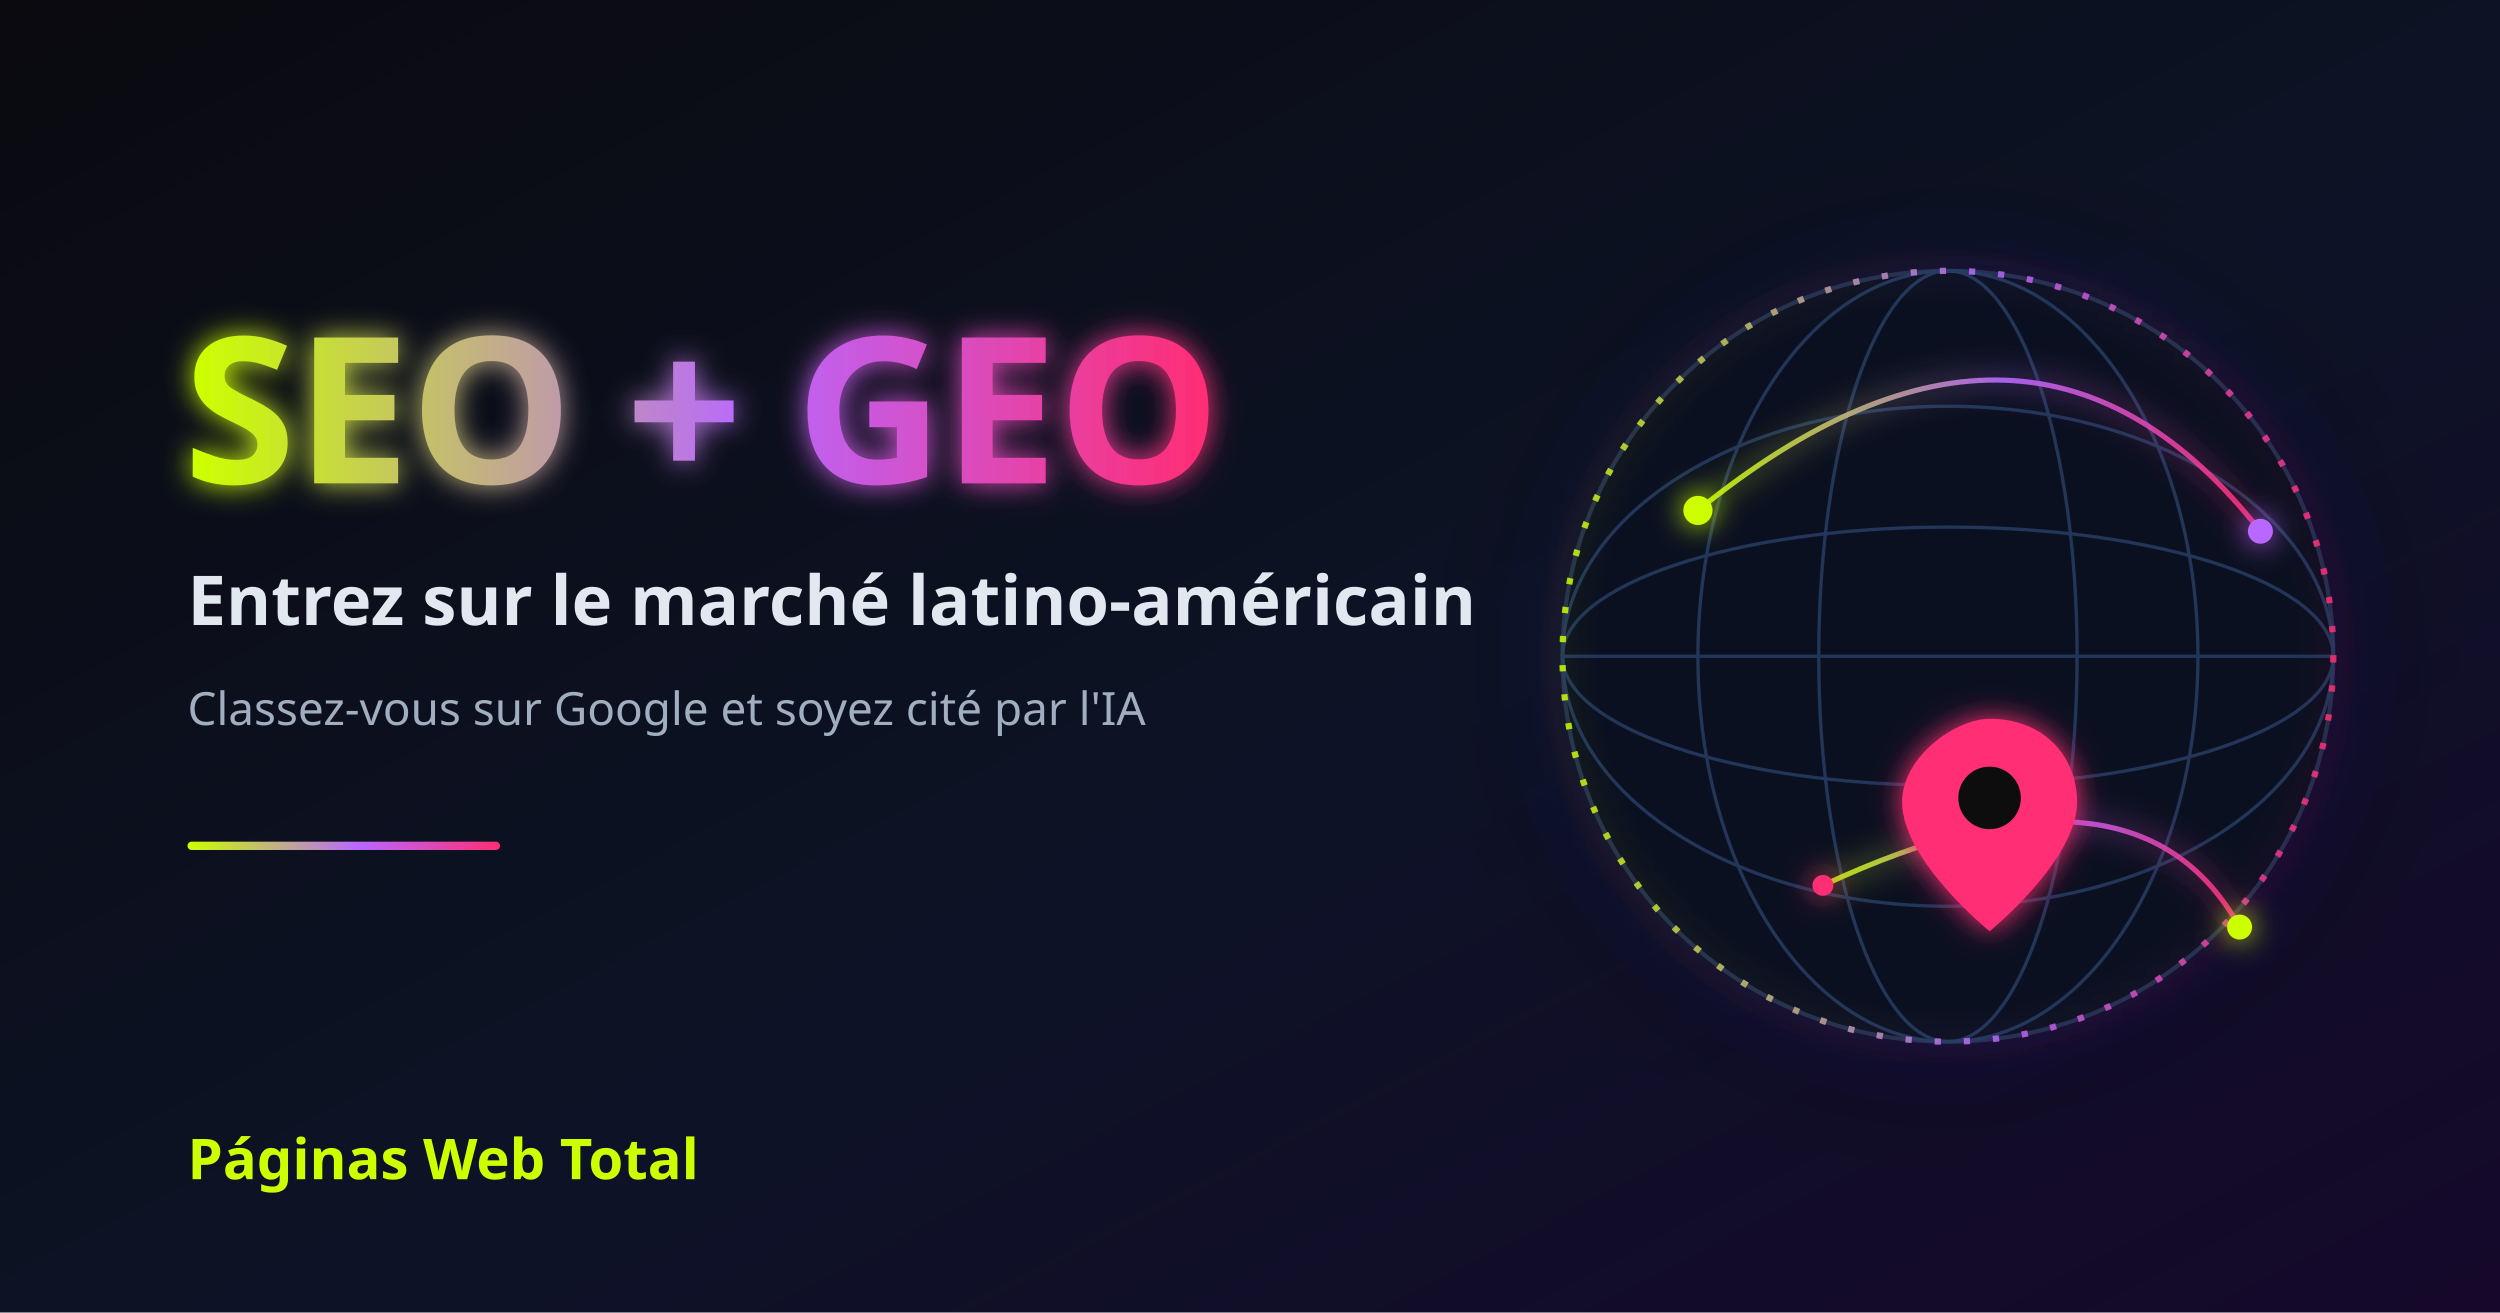
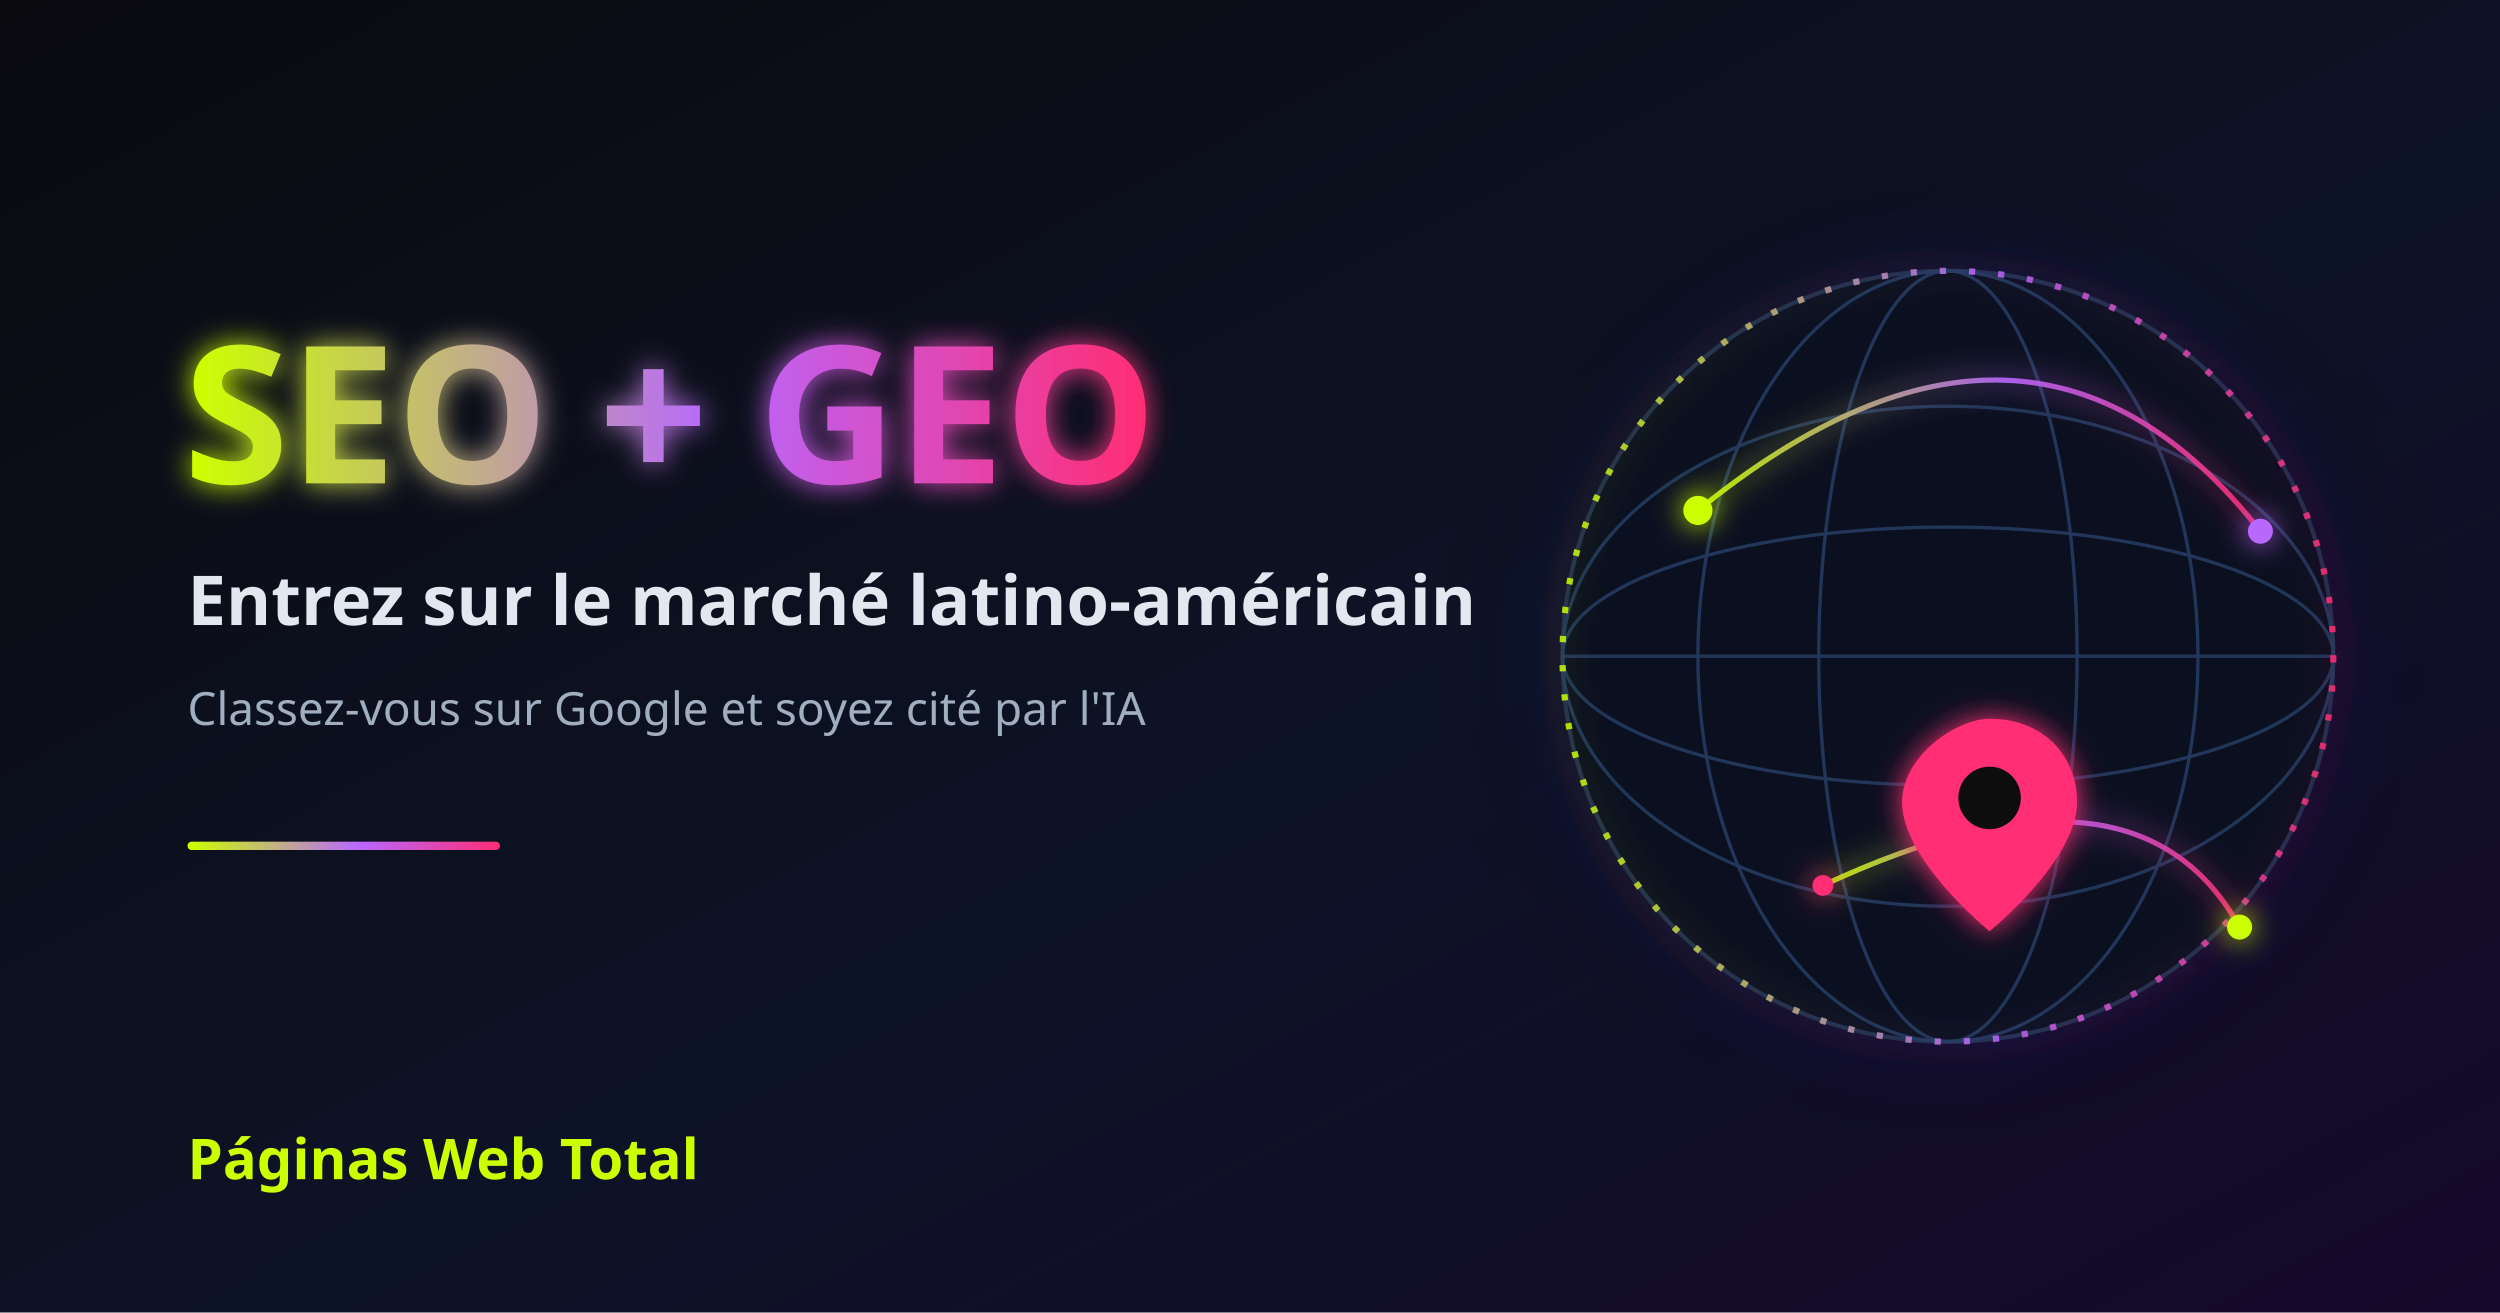
<svg xmlns="http://www.w3.org/2000/svg" viewBox="0 0 1200 630" width="1200" height="630" role="img" aria-label="SEO + GEO">
  <defs>
    <linearGradient id="bg" x1="0" y1="0" x2="1" y2="1">
      <stop offset="0" stop-color="#0a0a0f" />
      <stop offset=".55" stop-color="#0d1326" />
      <stop offset="1" stop-color="#15082a" />
    </linearGradient>
    <linearGradient id="grad" x1="0" y1="0" x2="1" y2="0">
      <stop offset="0" stop-color="#ccff00" />
      <stop offset=".55" stop-color="#b967ff" />
      <stop offset="1" stop-color="#ff2d75" />
    </linearGradient>
    <radialGradient id="halo" cx="50%" cy="50%" r="50%">
      <stop offset="0" stop-color="#b967ff" stop-opacity=".55" />
      <stop offset=".5" stop-color="#5b21b6" stop-opacity=".2" />
      <stop offset="1" stop-color="#000" stop-opacity="0" />
    </radialGradient>
    <filter id="glow" x="-60%" y="-60%" width="220%" height="220%">
      <feGaussianBlur stdDeviation="7" result="b" />
      <feMerge>
        <feMergeNode in="b" />
        <feMergeNode in="SourceGraphic" />
      </feMerge>
    </filter>
    <filter id="soft" x="-80%" y="-80%" width="260%" height="260%">
      <feGaussianBlur stdDeviation="16" />
    </filter>
  </defs>
  <rect width="1200" height="630" fill="url(#bg)" />
  <circle cx="935" cy="315" r="250" fill="url(#halo)" filter="url(#soft)" />
  <g transform="translate(935,315)">
    <circle r="185" fill="#0b1020" stroke="#22304d" stroke-width="2" />
    <g fill="none" stroke="#243a5e" stroke-width="1.6" opacity=".9">
      <ellipse rx="185" ry="62" />
      <ellipse rx="185" ry="120" />
      <ellipse rx="62" ry="185" />
      <ellipse rx="120" ry="185" />
      <line x1="-185" y1="0" x2="185" y2="0" />
    </g>
    <circle r="185" fill="none" stroke="url(#grad)" stroke-width="3" stroke-dasharray="3 11" opacity=".85" filter="url(#glow)" />
    <g fill="none" stroke="url(#grad)" stroke-width="2.5" opacity=".9" filter="url(#glow)">
      <path d="M -120 -70 Q 40 -200 150 -60" />
      <path d="M -60 110 Q 90 40 140 130" />
    </g>
    <g filter="url(#glow)">
      <circle cx="-120" cy="-70" r="7" fill="#ccff00" />
      <circle cx="150" cy="-60" r="6" fill="#b967ff" />
      <circle cx="140" cy="130" r="6" fill="#ccff00" />
      <circle cx="-60" cy="110" r="5" fill="#ff2d75" />
    </g>
    <g transform="translate(20,30)" filter="url(#glow)">
      <path d="M0 0 C 26 0 42 18 42 40 C 42 68 0 102 0 102 C 0 102 -42 68 -42 40 C -42 18 -16 0 0 0 Z" fill="#ff2d75" />
      <circle cx="0" cy="38" r="15" fill="#0a0a0f" />
    </g>
  </g>
-   <text x="88" y="232" font-family="Space Grotesk, sans-serif" font-size="98" font-weight="800" fill="url(#grad)" filter="url(#glow)">SEO + GEO</text>
+   <text x="88" y="232" font-family="Space Grotesk, sans-serif" font-size="92" font-weight="800" fill="url(#grad)" filter="url(#glow)">SEO + GEO</text>
  <text x="90" y="300" font-family="Plus Jakarta Sans, sans-serif" font-size="33" font-weight="700" fill="#e2e8f0">Entrez sur le marché latino-américain</text>
  <text x="90" y="348" font-family="Plus Jakarta Sans, sans-serif" font-size="22" fill="#a0aec0">Classez-vous sur Google et soyez cité par l'IA</text>
  <rect x="90" y="404" width="150" height="4" rx="2" fill="url(#grad)" />
  <text x="90" y="566" font-family="Space Grotesk, sans-serif" font-size="27" font-weight="700" fill="#ccff00">Páginas Web Total</text>
</svg>
